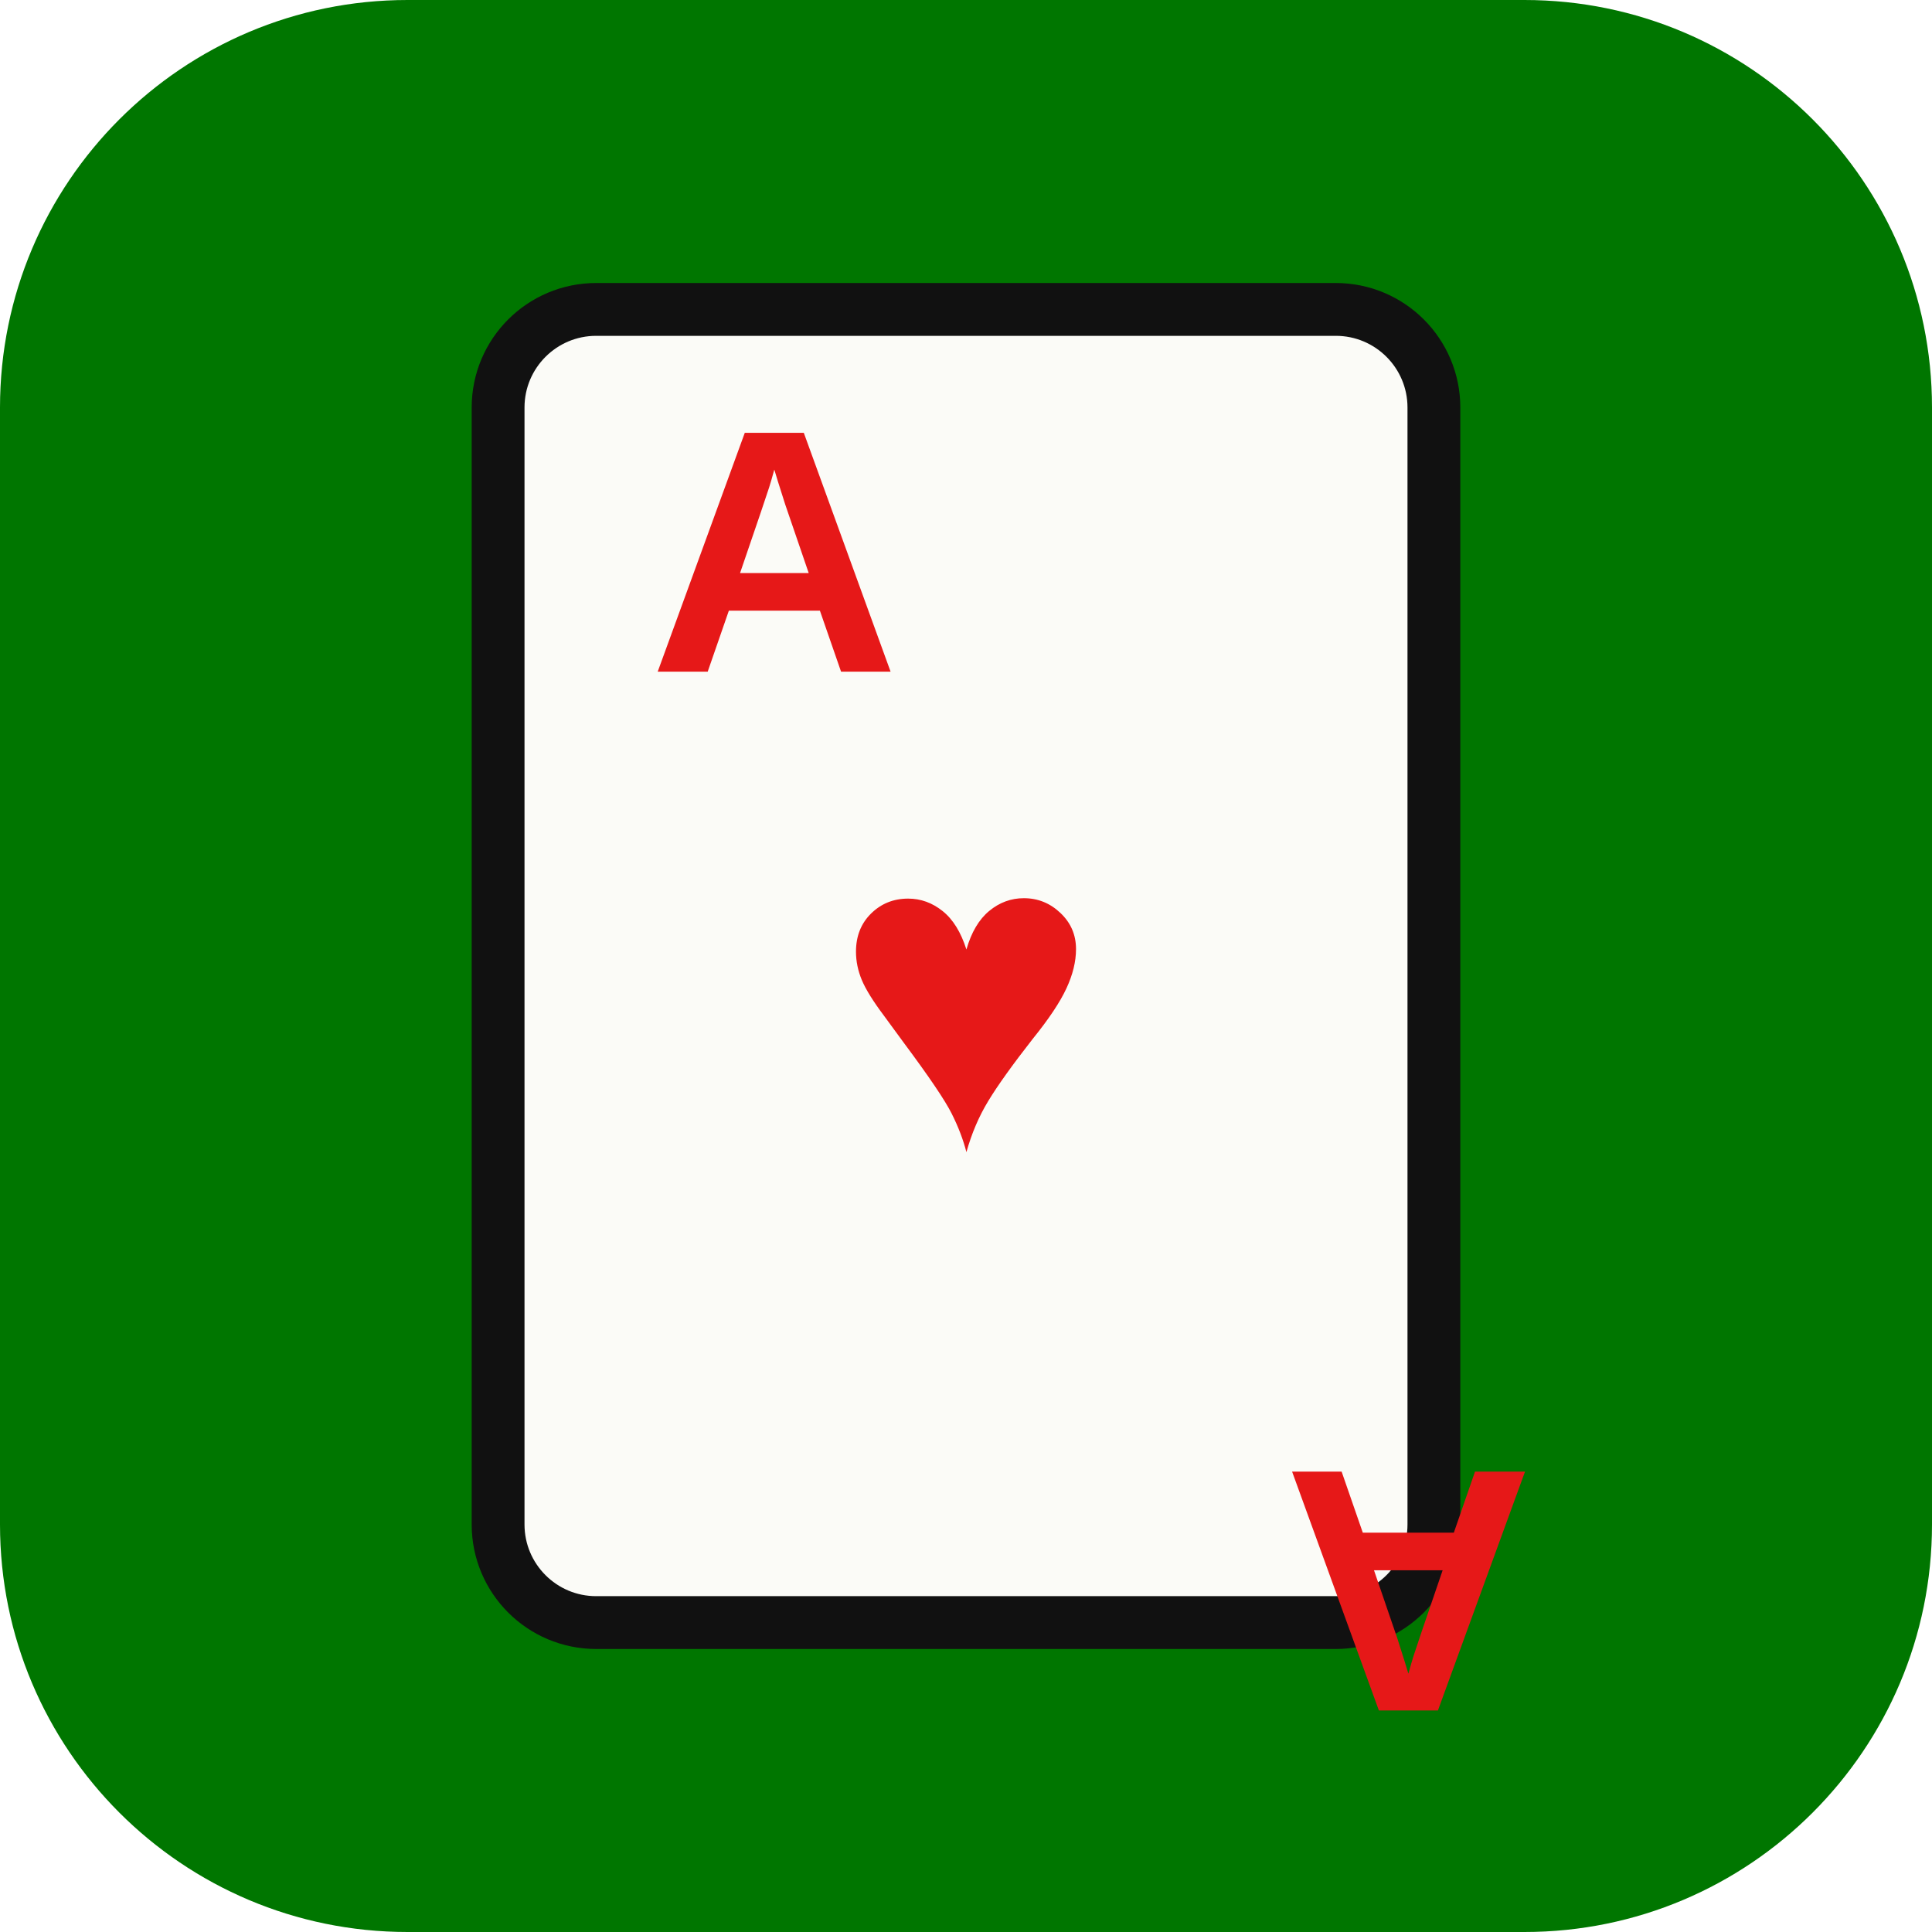
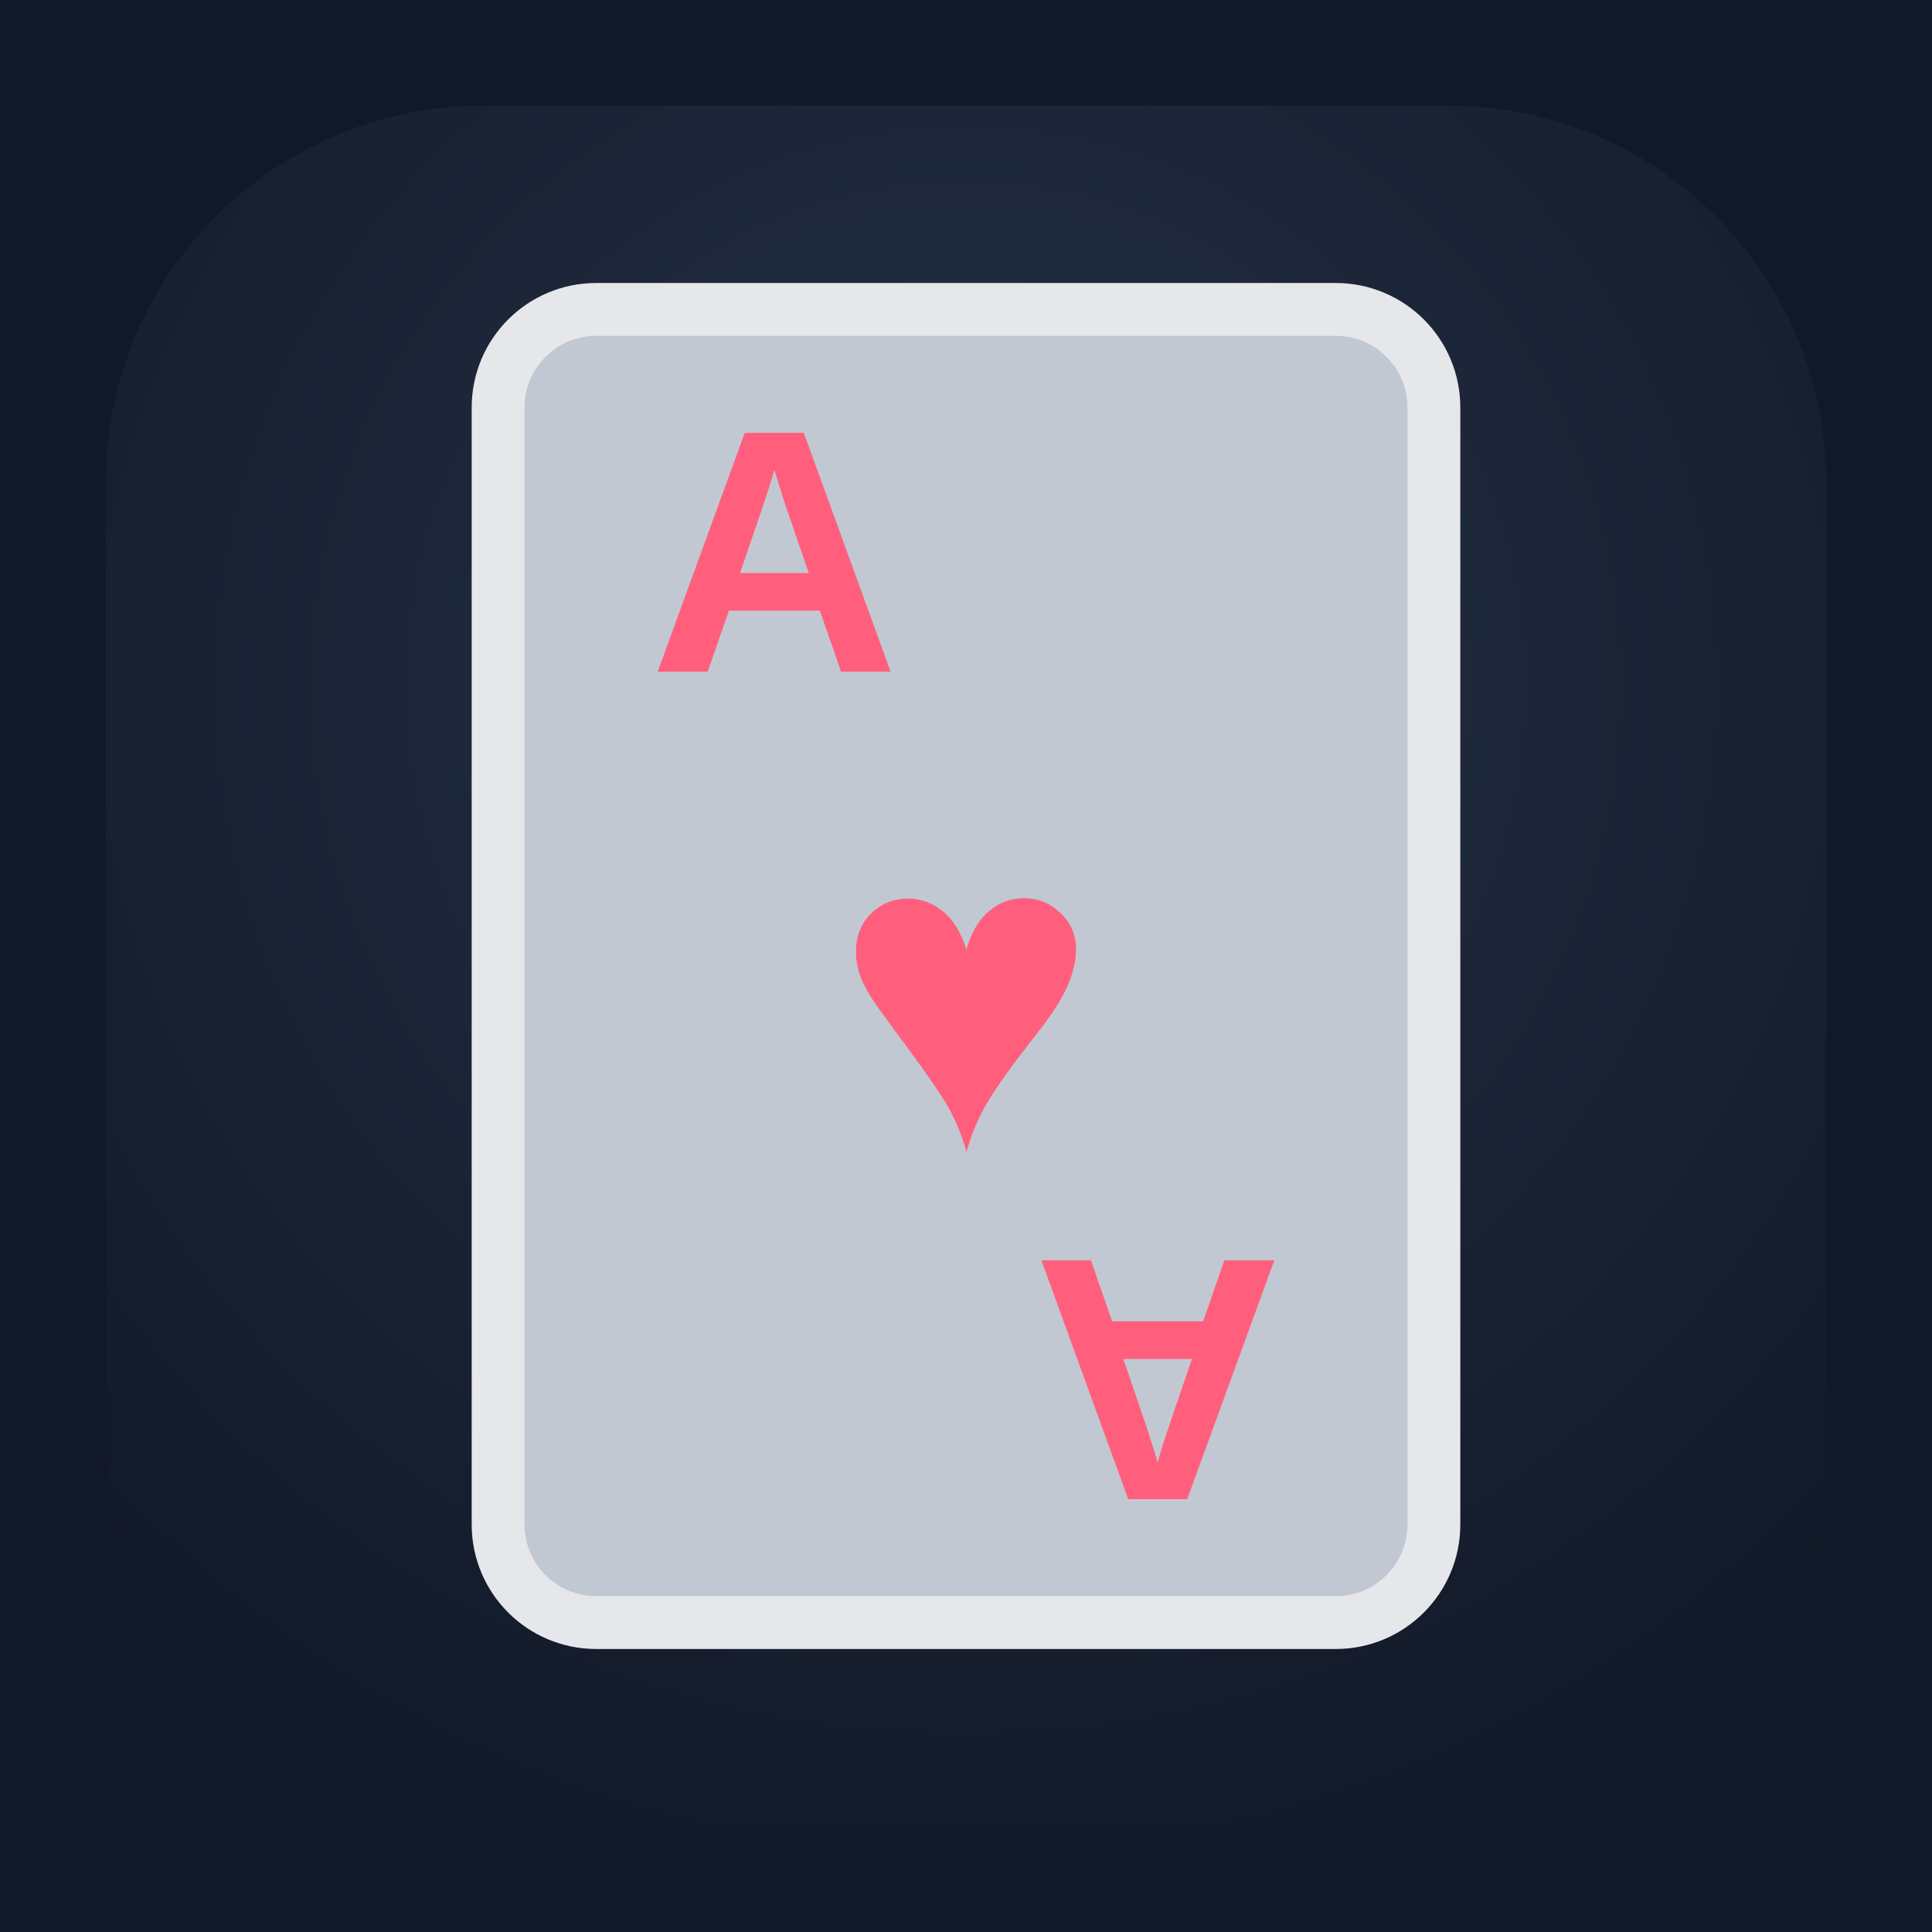
- <svg xmlns="http://www.w3.org/2000/svg" viewBox="0 0 512 512">
-   <rect width="512" height="512" rx="108" fill="#007600" />
-   <rect x="132" y="82" width="248" height="348" rx="26" fill="#fbfbf7" stroke="#111" stroke-width="14" />
-   <text x="172" y="178" font-family="Arial, Helvetica, sans-serif" font-size="92" font-weight="900" fill="#e61818">A</text>
-   <text x="256" y="304" text-anchor="middle" font-family="Arial, Helvetica, sans-serif" font-size="118" font-weight="900" fill="#e61818">♥</text>
-   <text x="340" y="390" text-anchor="end" font-family="Arial, Helvetica, sans-serif" font-size="92" font-weight="900" fill="#e61818" transform="rotate(180 340 390)">A</text>
+ <svg xmlns="http://www.w3.org/2000/svg" viewBox="0 0 512 512" role="img" aria-label="drzjFreeCell">
+   <defs>
+     <radialGradient id="night" cx="50%" cy="34%" r="72%">
+       <stop offset="0" stop-color="#263247" />
+       <stop offset="1" stop-color="#111827" />
+     </radialGradient>
+   </defs>
+   <rect width="512" height="512" fill="#111827" />
+   <rect x="28" y="28" width="456" height="456" rx="100" fill="url(#night)" />
+   <rect x="132" y="82" width="248" height="348" rx="26" fill="#c2c8d2" stroke="#e5e7eb" stroke-width="14" />
+   <text x="172" y="178" font-family="Arial, Helvetica, sans-serif" font-size="92" font-weight="900" fill="#ff5f7d">A</text>
+   <text x="256" y="304" text-anchor="middle" font-family="Arial, Helvetica, sans-serif" font-size="118" font-weight="900" fill="#ff5f7d">♥</text>
+   <g transform="rotate(180 256 256)">
+     <text x="172" y="178" font-family="Arial, Helvetica, sans-serif" font-size="92" font-weight="900" fill="#ff5f7d">A</text>
+   </g>
</svg>
